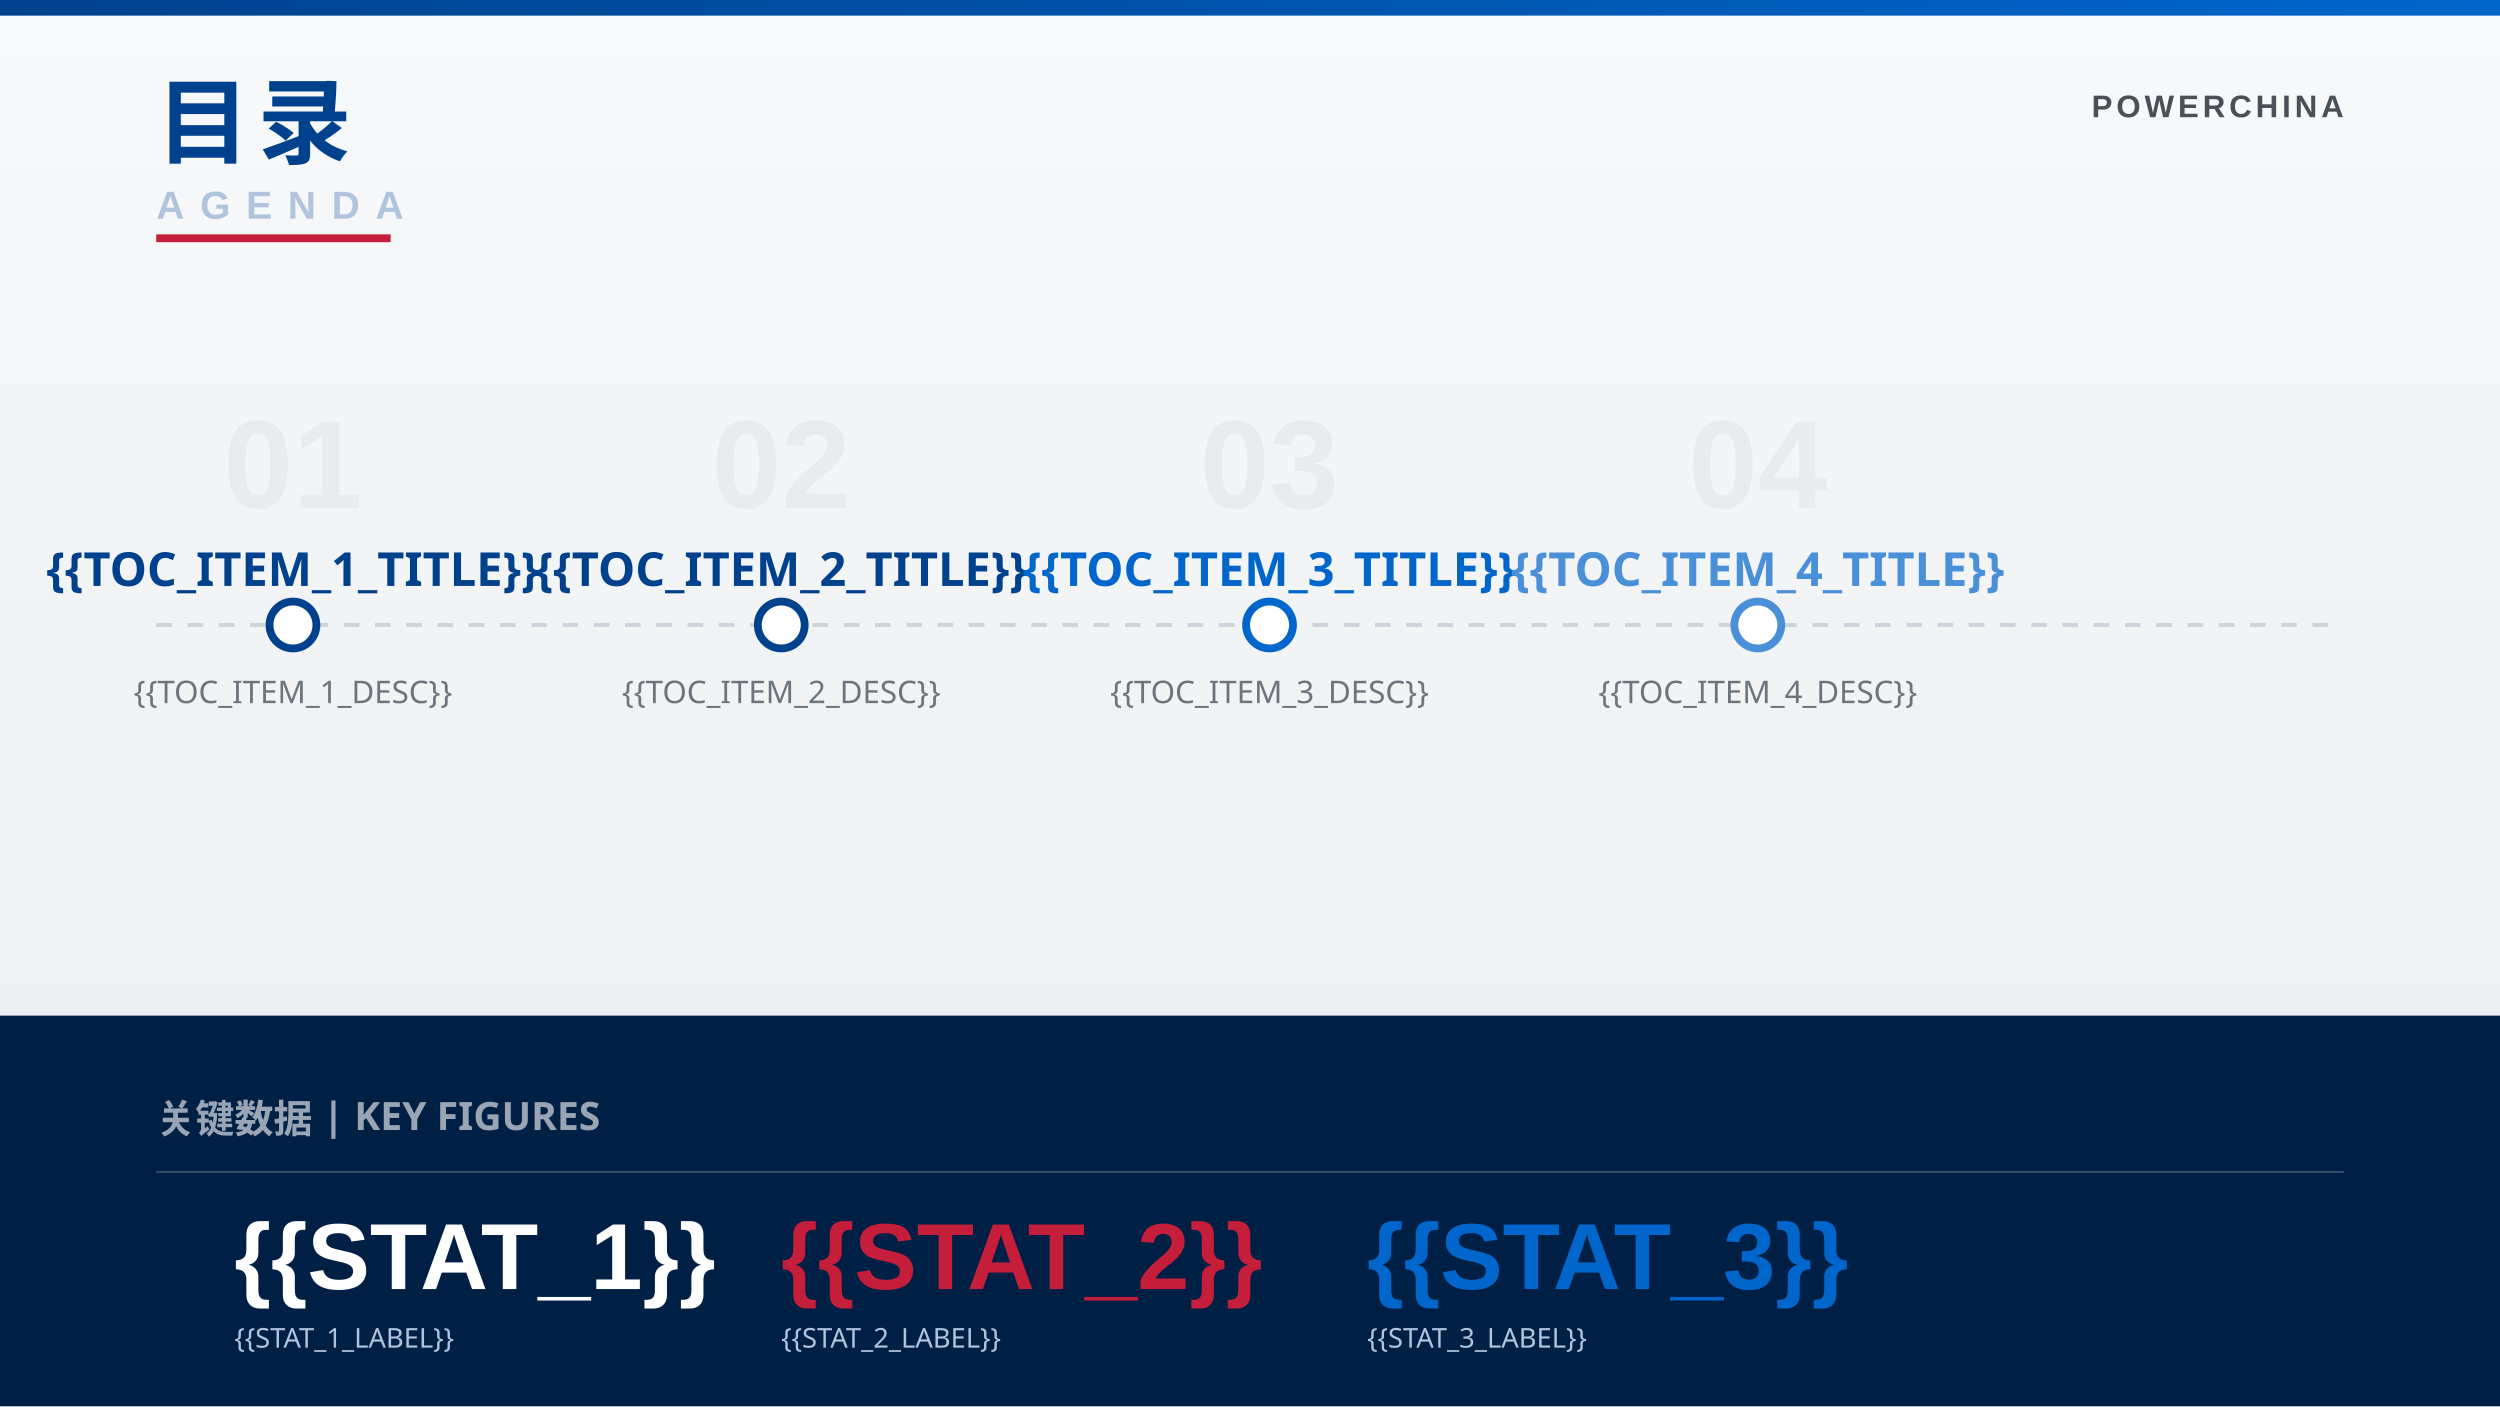
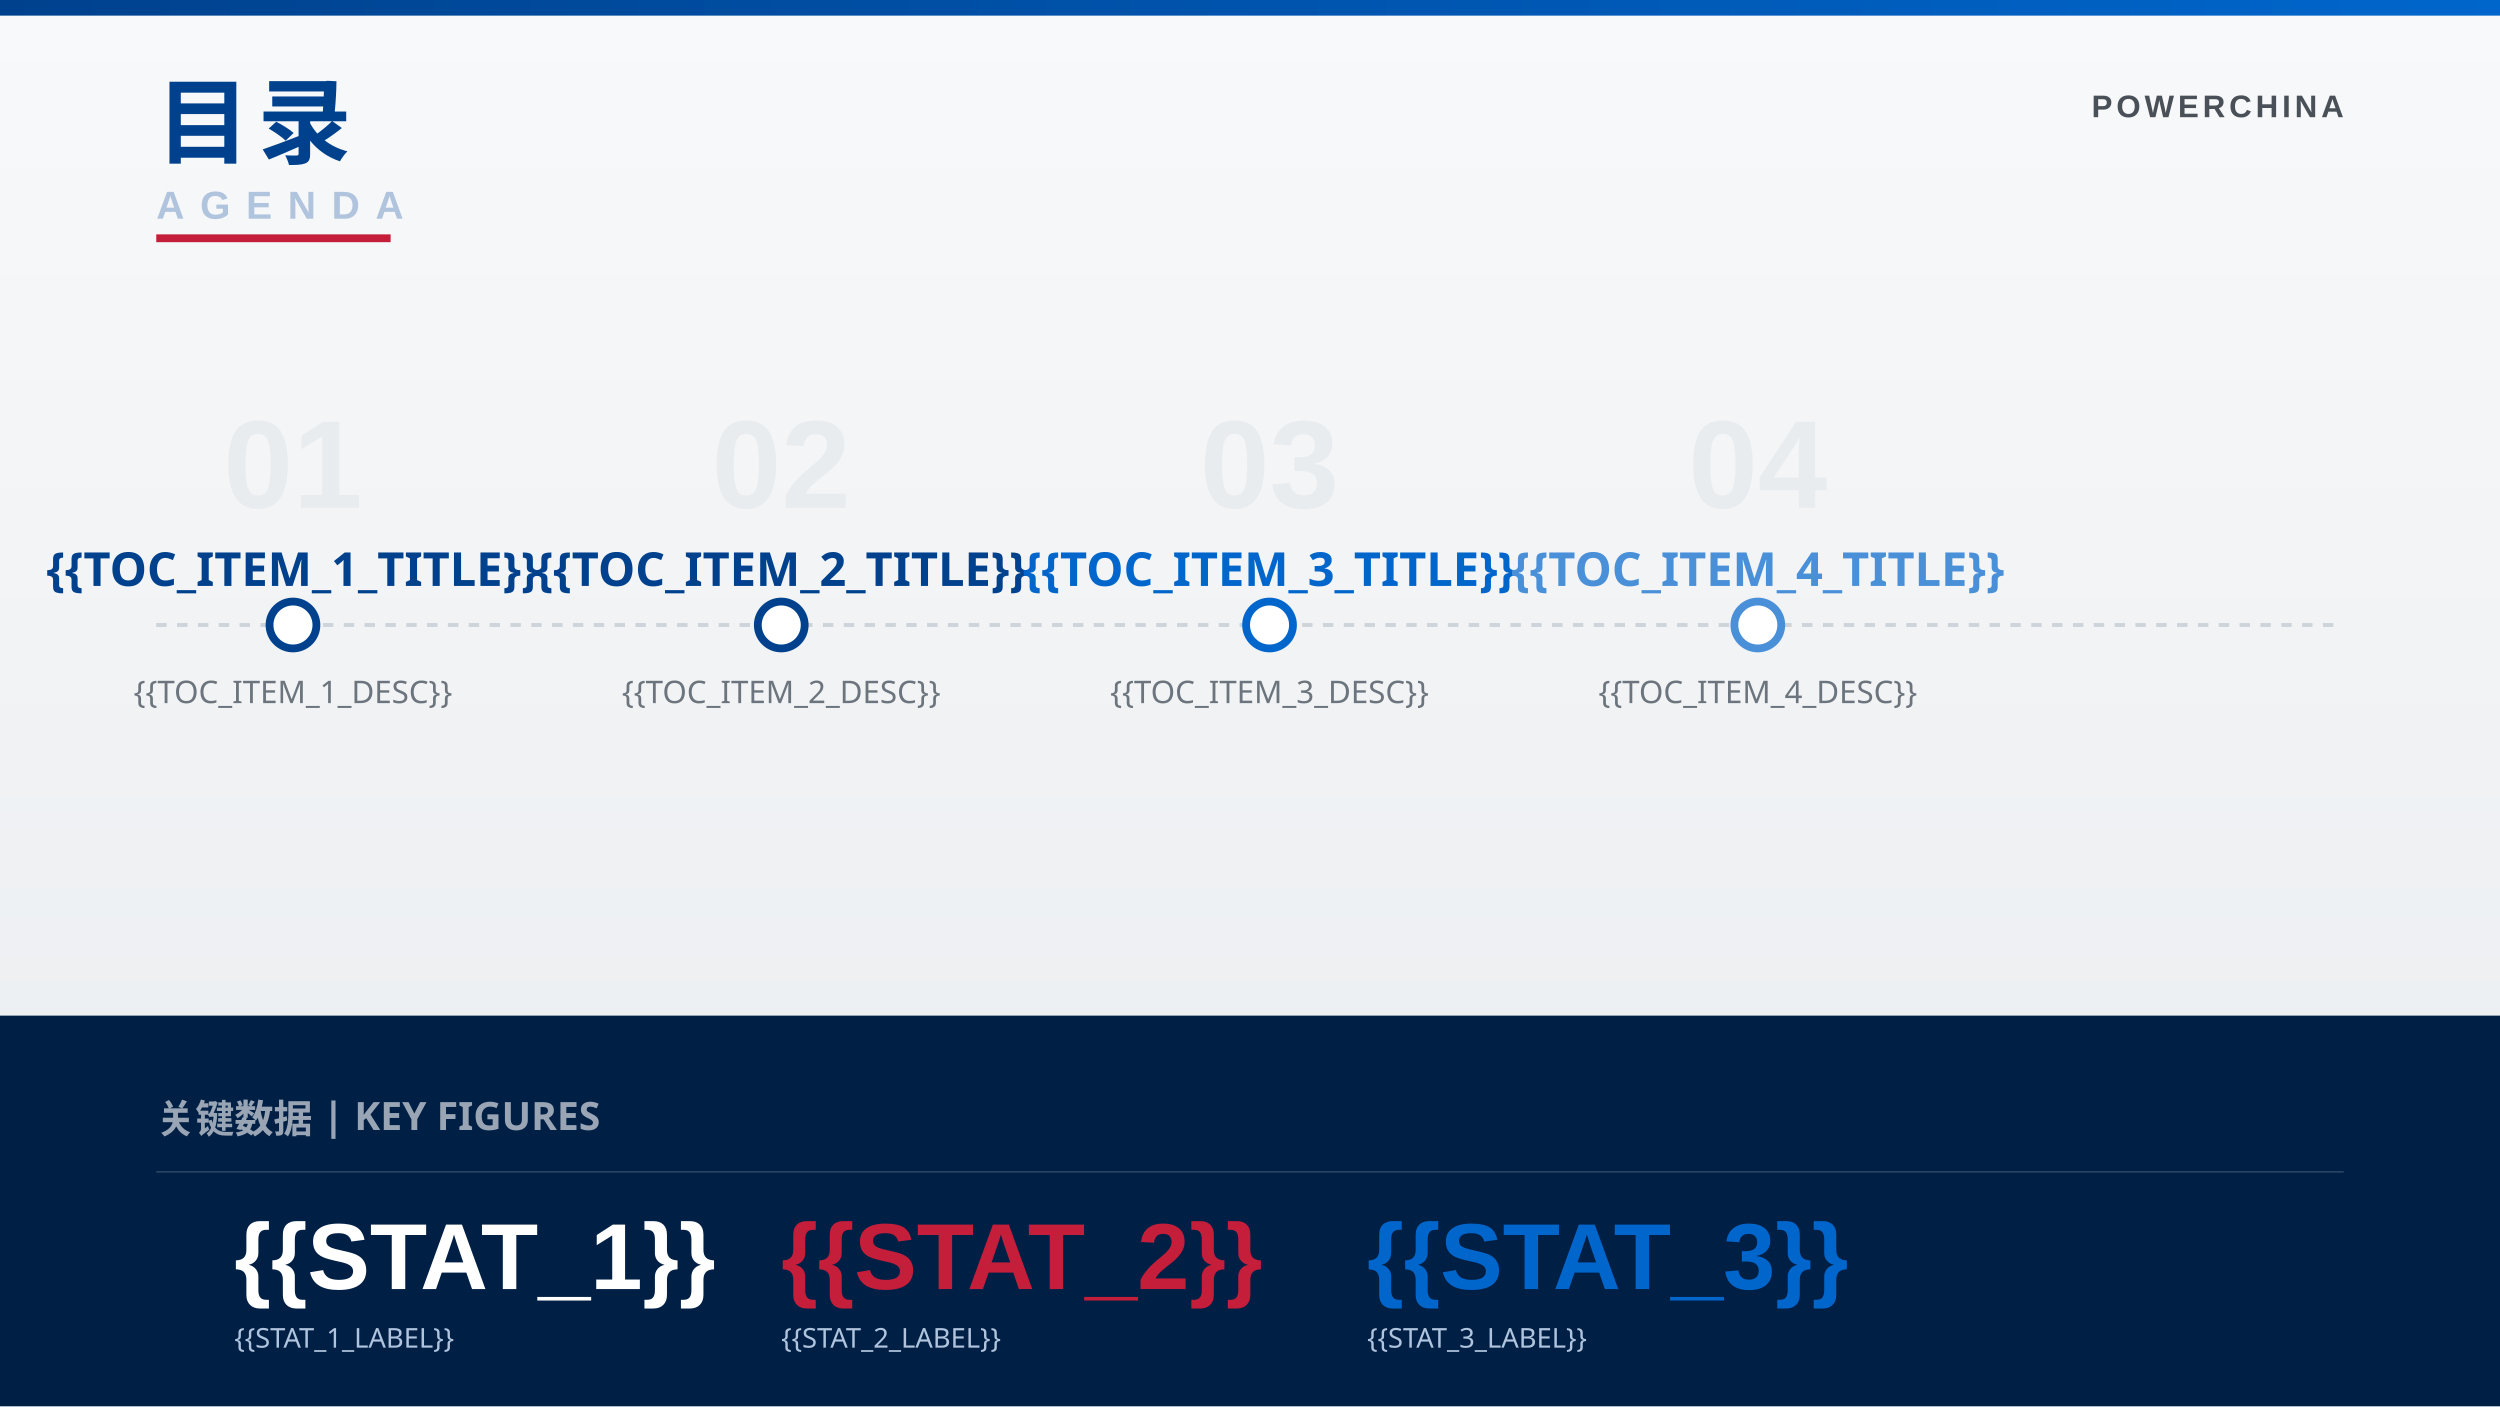
- <svg xmlns="http://www.w3.org/2000/svg" viewBox="0 0 1280 720">
+ <svg xmlns="http://www.w3.org/2000/svg" viewBox="0 0 1920 1080">
  <defs>
    <linearGradient id="bgGrad" x1="0%" y1="0%" x2="0%" y2="100%">
      <stop offset="0%" style="stop-color:#F8F9FA;stop-opacity:1" />
      <stop offset="100%" style="stop-color:#E9ECEF;stop-opacity:1" />
    </linearGradient>
    <linearGradient id="decoGrad" x1="0%" y1="0%" x2="100%" y2="0%">
      <stop offset="0%" style="stop-color:#00418D;stop-opacity:1" />
      <stop offset="100%" style="stop-color:#0066CC;stop-opacity:1" />
    </linearGradient>
  </defs>
-   <rect width="1280" height="720" fill="url(#bgGrad)" />
-   <rect x="0" y="0" width="1280" height="8" fill="url(#decoGrad)" />
-   <g transform="translate(80, 80)">
-     <text x="0" y="0" font-family="Microsoft YaHei, SimHei, sans-serif" font-size="48" font-weight="bold" fill="#00418D" letter-spacing="4">
+   <rect width="1920" height="1080" fill="url(#bgGrad)" />
+   <rect x="0" y="0" width="1920" height="12" fill="url(#decoGrad)" />
+   <g transform="translate(120, 120)">
+     <text x="0" y="0" font-family="Microsoft YaHei, SimHei, sans-serif" font-size="72" font-weight="bold" fill="#00418D" letter-spacing="6">
            目录
        </text>
-     <text x="0" y="32" font-family="Arial, sans-serif" font-size="20" font-weight="bold" fill="#B0C4DE" letter-spacing="8">
+     <text x="0" y="48" font-family="Arial, sans-serif" font-size="30" font-weight="bold" fill="#B0C4DE" letter-spacing="12">
            AGENDA
        </text>
-     <line x1="0" y1="42" x2="120" y2="42" stroke="#C41E3A" stroke-width="4" />
+     <line x1="0" y1="63" x2="180" y2="63" stroke="#C41E3A" stroke-width="6" />
  </g>
-   <text x="1200" y="60" text-anchor="end" font-family="Arial, sans-serif" font-size="16" font-weight="bold" fill="#495057" letter-spacing="2">
+   <text x="1800" y="90" text-anchor="end" font-family="Arial, sans-serif" font-size="24" font-weight="bold" fill="#495057" letter-spacing="3">
        POWERCHINA
    </text>
-   <g transform="translate(0, 200)">
-     <line x1="80" y1="120" x2="1200" y2="120" stroke="#CED4DA" stroke-width="2" stroke-dasharray="8,8" />
-     <g transform="translate(130, 0)">
-       <circle cx="20" cy="120" r="12" fill="#FFFFFF" stroke="#00418D" stroke-width="4" />
-       <text x="20" y="60" text-anchor="middle" font-family="Arial, sans-serif" font-size="64" font-weight="bold" fill="#E9ECEF">01</text>
-       <text x="20" y="100" text-anchor="middle" font-family="Microsoft YaHei, SimHei, sans-serif" font-size="24" font-weight="bold" fill="#00418D">
+   <g transform="translate(0, 300)">
+     <line x1="120" y1="180" x2="1800" y2="180" stroke="#CED4DA" stroke-width="3" stroke-dasharray="8,8" />
+     <g transform="translate(195, 0)">
+       <circle cx="30" cy="180" r="18" fill="#FFFFFF" stroke="#00418D" stroke-width="6" />
+       <text x="30" y="90" text-anchor="middle" font-family="Arial, sans-serif" font-size="96" font-weight="bold" fill="#E9ECEF">01</text>
+       <text x="30" y="150" text-anchor="middle" font-family="Microsoft YaHei, SimHei, sans-serif" font-size="36" font-weight="bold" fill="#00418D">
                {{TOC_ITEM_1_TITLE}}
            </text>
-       <text x="20" y="160" text-anchor="middle" font-family="Microsoft YaHei, sans-serif" font-size="16" fill="#6C757D">
+       <text x="30" y="240" text-anchor="middle" font-family="Microsoft YaHei, sans-serif" font-size="24" fill="#6C757D">
                {{TOC_ITEM_1_DESC}}
            </text>
    </g>
-     <g transform="translate(380, 0)">
-       <circle cx="20" cy="120" r="12" fill="#FFFFFF" stroke="#00418D" stroke-width="4" />
-       <text x="20" y="60" text-anchor="middle" font-family="Arial, sans-serif" font-size="64" font-weight="bold" fill="#E9ECEF">02</text>
-       <text x="20" y="100" text-anchor="middle" font-family="Microsoft YaHei, SimHei, sans-serif" font-size="24" font-weight="bold" fill="#00418D">
+     <g transform="translate(570, 0)">
+       <circle cx="30" cy="180" r="18" fill="#FFFFFF" stroke="#00418D" stroke-width="6" />
+       <text x="30" y="90" text-anchor="middle" font-family="Arial, sans-serif" font-size="96" font-weight="bold" fill="#E9ECEF">02</text>
+       <text x="30" y="150" text-anchor="middle" font-family="Microsoft YaHei, SimHei, sans-serif" font-size="36" font-weight="bold" fill="#00418D">
                {{TOC_ITEM_2_TITLE}}
            </text>
-       <text x="20" y="160" text-anchor="middle" font-family="Microsoft YaHei, sans-serif" font-size="16" fill="#6C757D">
+       <text x="30" y="240" text-anchor="middle" font-family="Microsoft YaHei, sans-serif" font-size="24" fill="#6C757D">
                {{TOC_ITEM_2_DESC}}
            </text>
    </g>
-     <g transform="translate(630, 0)">
-       <circle cx="20" cy="120" r="12" fill="#FFFFFF" stroke="#0066CC" stroke-width="4" />
-       <text x="20" y="60" text-anchor="middle" font-family="Arial, sans-serif" font-size="64" font-weight="bold" fill="#E9ECEF">03</text>
-       <text x="20" y="100" text-anchor="middle" font-family="Microsoft YaHei, SimHei, sans-serif" font-size="24" font-weight="bold" fill="#0066CC">
+     <g transform="translate(945, 0)">
+       <circle cx="30" cy="180" r="18" fill="#FFFFFF" stroke="#0066CC" stroke-width="6" />
+       <text x="30" y="90" text-anchor="middle" font-family="Arial, sans-serif" font-size="96" font-weight="bold" fill="#E9ECEF">03</text>
+       <text x="30" y="150" text-anchor="middle" font-family="Microsoft YaHei, SimHei, sans-serif" font-size="36" font-weight="bold" fill="#0066CC">
                {{TOC_ITEM_3_TITLE}}
            </text>
-       <text x="20" y="160" text-anchor="middle" font-family="Microsoft YaHei, sans-serif" font-size="16" fill="#6C757D">
+       <text x="30" y="240" text-anchor="middle" font-family="Microsoft YaHei, sans-serif" font-size="24" fill="#6C757D">
                {{TOC_ITEM_3_DESC}}
            </text>
    </g>
-     <g transform="translate(880, 0)">
-       <circle cx="20" cy="120" r="12" fill="#FFFFFF" stroke="#4A90D9" stroke-width="4" />
-       <text x="20" y="60" text-anchor="middle" font-family="Arial, sans-serif" font-size="64" font-weight="bold" fill="#E9ECEF">04</text>
-       <text x="20" y="100" text-anchor="middle" font-family="Microsoft YaHei, SimHei, sans-serif" font-size="24" font-weight="bold" fill="#4A90D9">
+     <g transform="translate(1320, 0)">
+       <circle cx="30" cy="180" r="18" fill="#FFFFFF" stroke="#4A90D9" stroke-width="6" />
+       <text x="30" y="90" text-anchor="middle" font-family="Arial, sans-serif" font-size="96" font-weight="bold" fill="#E9ECEF">04</text>
+       <text x="30" y="150" text-anchor="middle" font-family="Microsoft YaHei, SimHei, sans-serif" font-size="36" font-weight="bold" fill="#4A90D9">
                {{TOC_ITEM_4_TITLE}}
            </text>
-       <text x="20" y="160" text-anchor="middle" font-family="Microsoft YaHei, sans-serif" font-size="16" fill="#6C757D">
+       <text x="30" y="240" text-anchor="middle" font-family="Microsoft YaHei, sans-serif" font-size="24" fill="#6C757D">
                {{TOC_ITEM_4_DESC}}
            </text>
    </g>
  </g>
-   <g transform="translate(0, 520)">
-     <rect width="1280" height="200" fill="#001F45" />
-     <text x="80" y="60" font-family="Microsoft YaHei, SimHei, sans-serif" font-size="20" font-weight="bold" fill="#FFFFFF" opacity="0.6">
+   <g transform="translate(0, 780)">
+     <rect width="1920" height="300" fill="#001F45" />
+     <text x="120" y="90" font-family="Microsoft YaHei, SimHei, sans-serif" font-size="30" font-weight="bold" fill="#FFFFFF" opacity="0.6">
            关键数据 | KEY FIGURES
        </text>
-     <line x1="80" y1="80" x2="1200" y2="80" stroke="#FFFFFF" stroke-opacity="0.2" />
-     <text x="120" y="140" font-family="Arial, sans-serif" font-size="48" font-weight="bold" fill="#FFFFFF">
+     <line x1="120" y1="120" x2="1800" y2="120" stroke="#FFFFFF" stroke-opacity="0.2" />
+     <text x="180" y="210" font-family="Arial, sans-serif" font-size="72" font-weight="bold" fill="#FFFFFF">
            {{STAT_1}}
        </text>
-     <text x="120" y="170" font-family="Microsoft YaHei, sans-serif" font-size="14" fill="#B0C4DE">
+     <text x="180" y="255" font-family="Microsoft YaHei, sans-serif" font-size="21" fill="#B0C4DE">
            {{STAT_1_LABEL}}
        </text>
-     <text x="400" y="140" font-family="Arial, sans-serif" font-size="48" font-weight="bold" fill="#C41E3A">
+     <text x="600" y="210" font-family="Arial, sans-serif" font-size="72" font-weight="bold" fill="#C41E3A">
            {{STAT_2}}
        </text>
-     <text x="400" y="170" font-family="Microsoft YaHei, sans-serif" font-size="14" fill="#B0C4DE">
+     <text x="600" y="255" font-family="Microsoft YaHei, sans-serif" font-size="21" fill="#B0C4DE">
            {{STAT_2_LABEL}}
        </text>
-     <text x="700" y="140" font-family="Arial, sans-serif" font-size="48" font-weight="bold" fill="#0066CC">
+     <text x="1050" y="210" font-family="Arial, sans-serif" font-size="72" font-weight="bold" fill="#0066CC">
            {{STAT_3}}
        </text>
-     <text x="700" y="170" font-family="Microsoft YaHei, sans-serif" font-size="14" fill="#B0C4DE">
+     <text x="1050" y="255" font-family="Microsoft YaHei, sans-serif" font-size="21" fill="#B0C4DE">
            {{STAT_3_LABEL}}
        </text>
  </g>
</svg>
